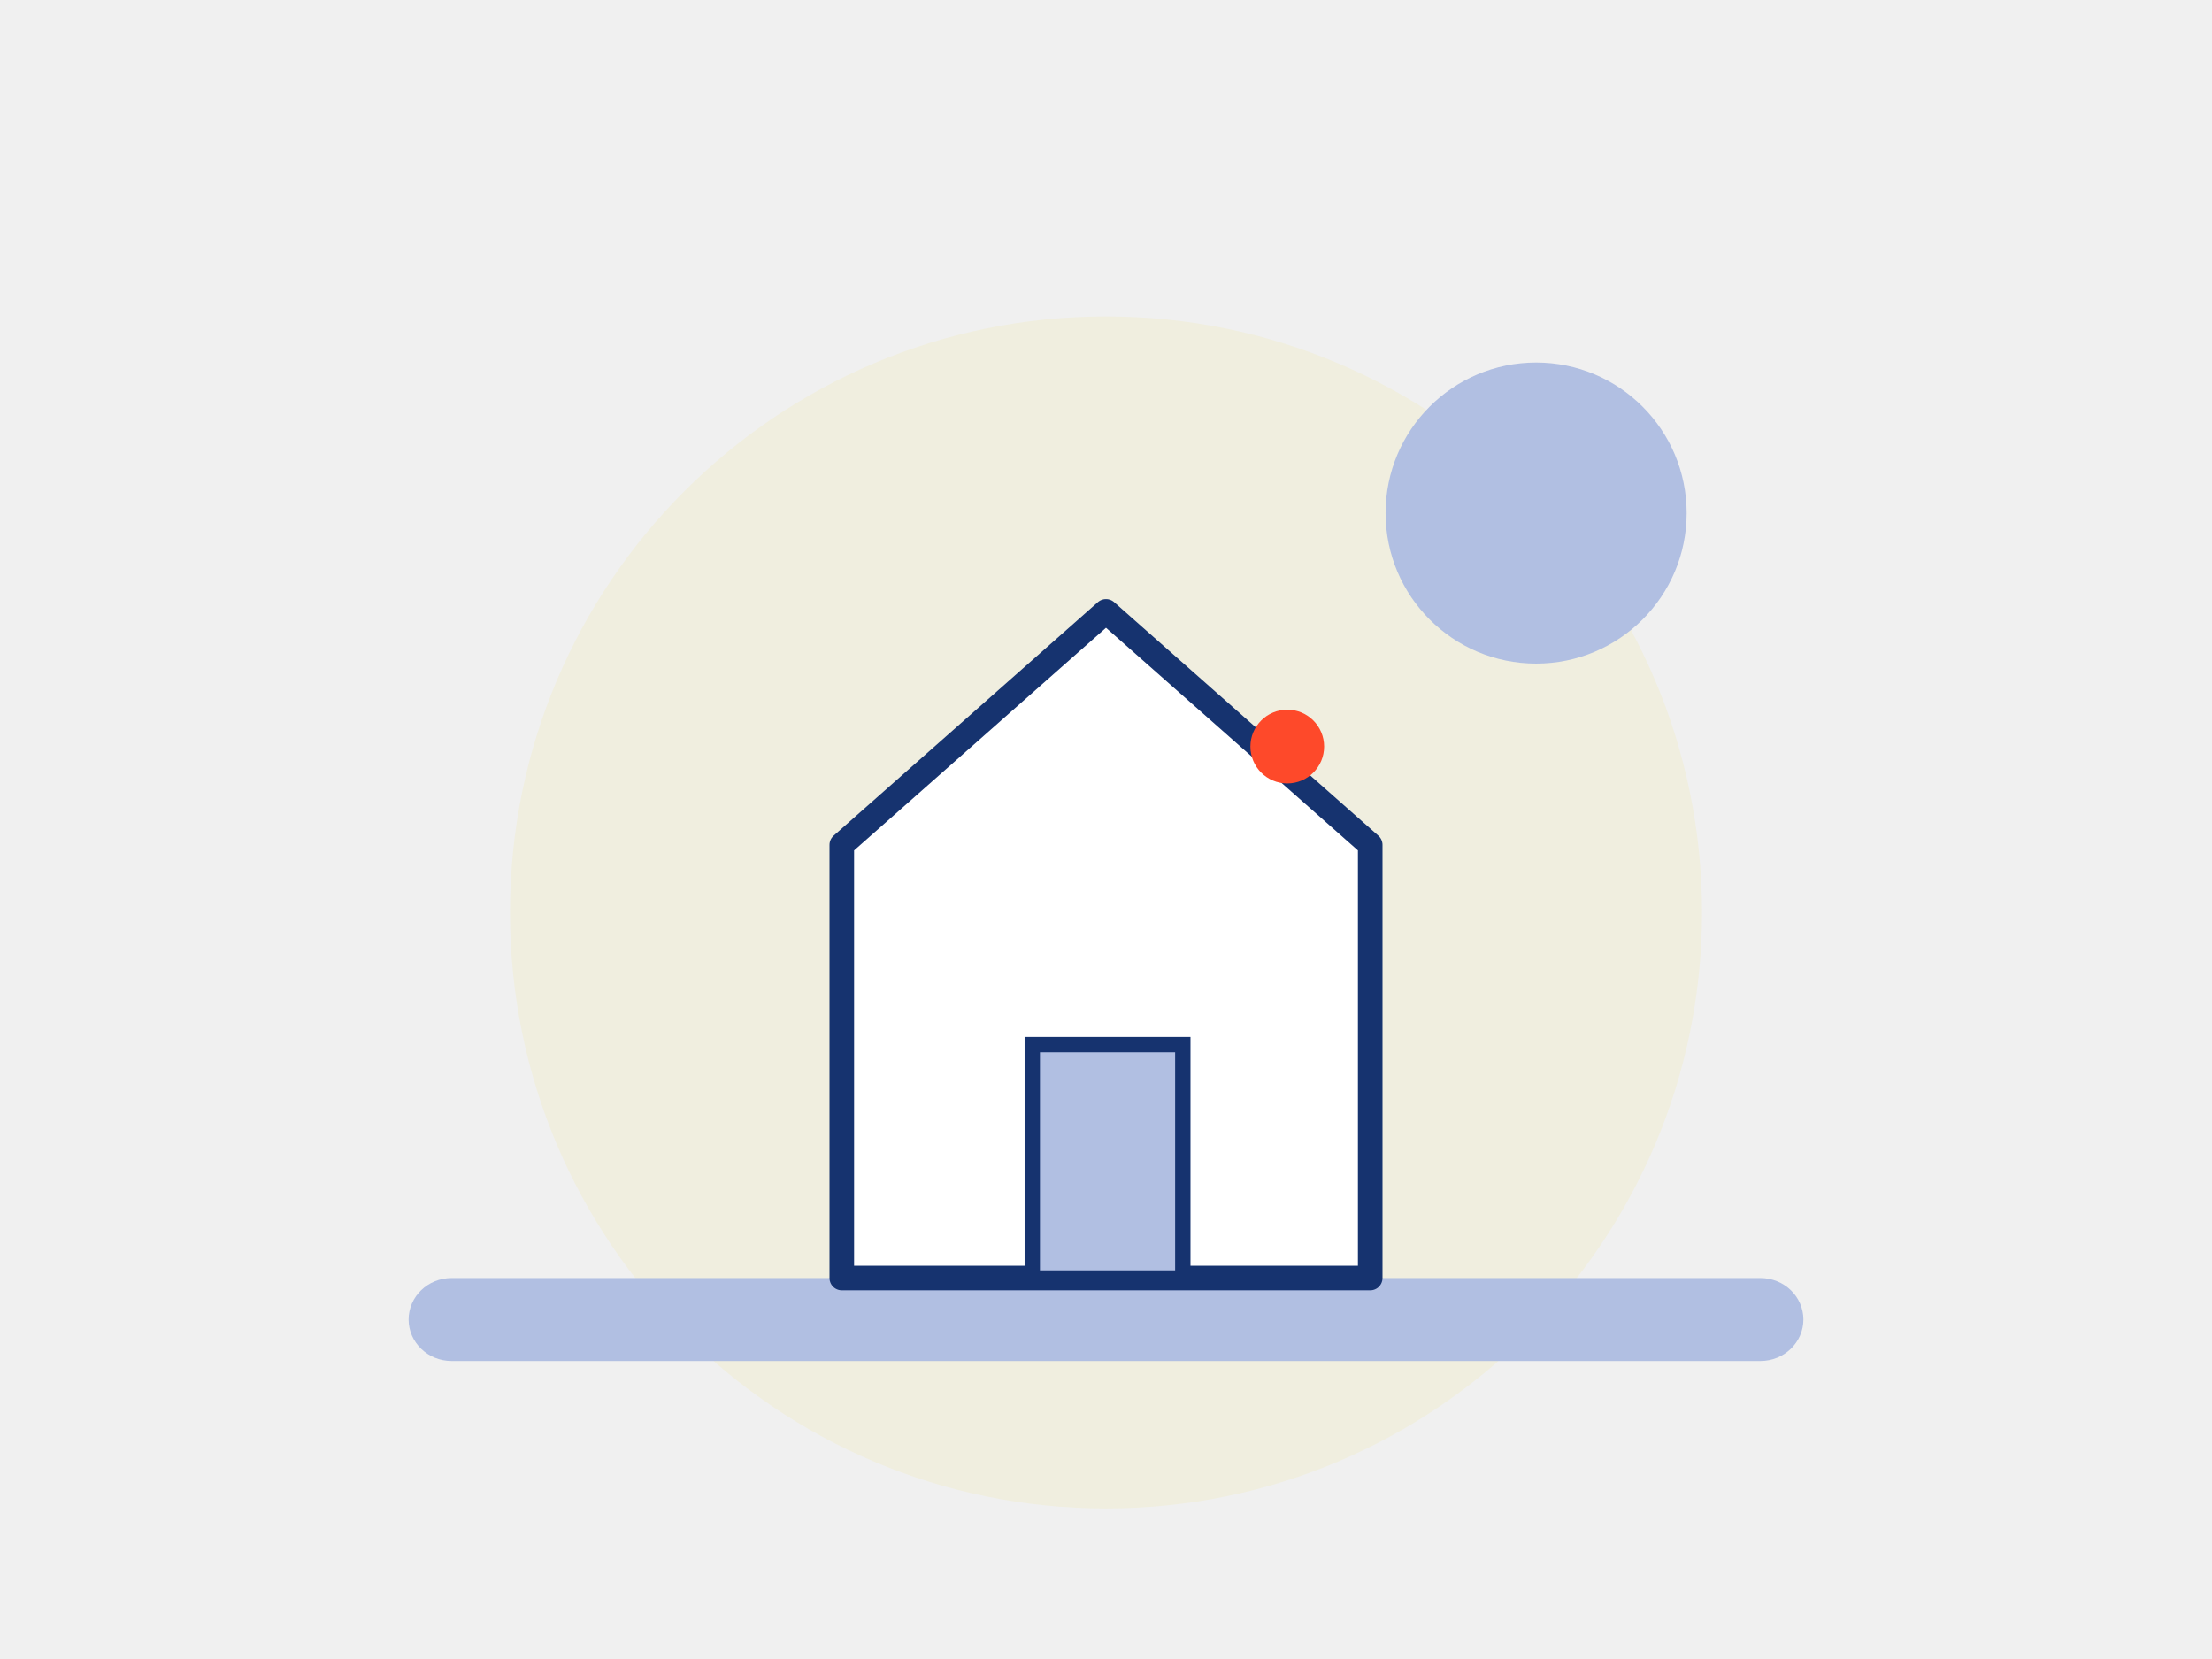
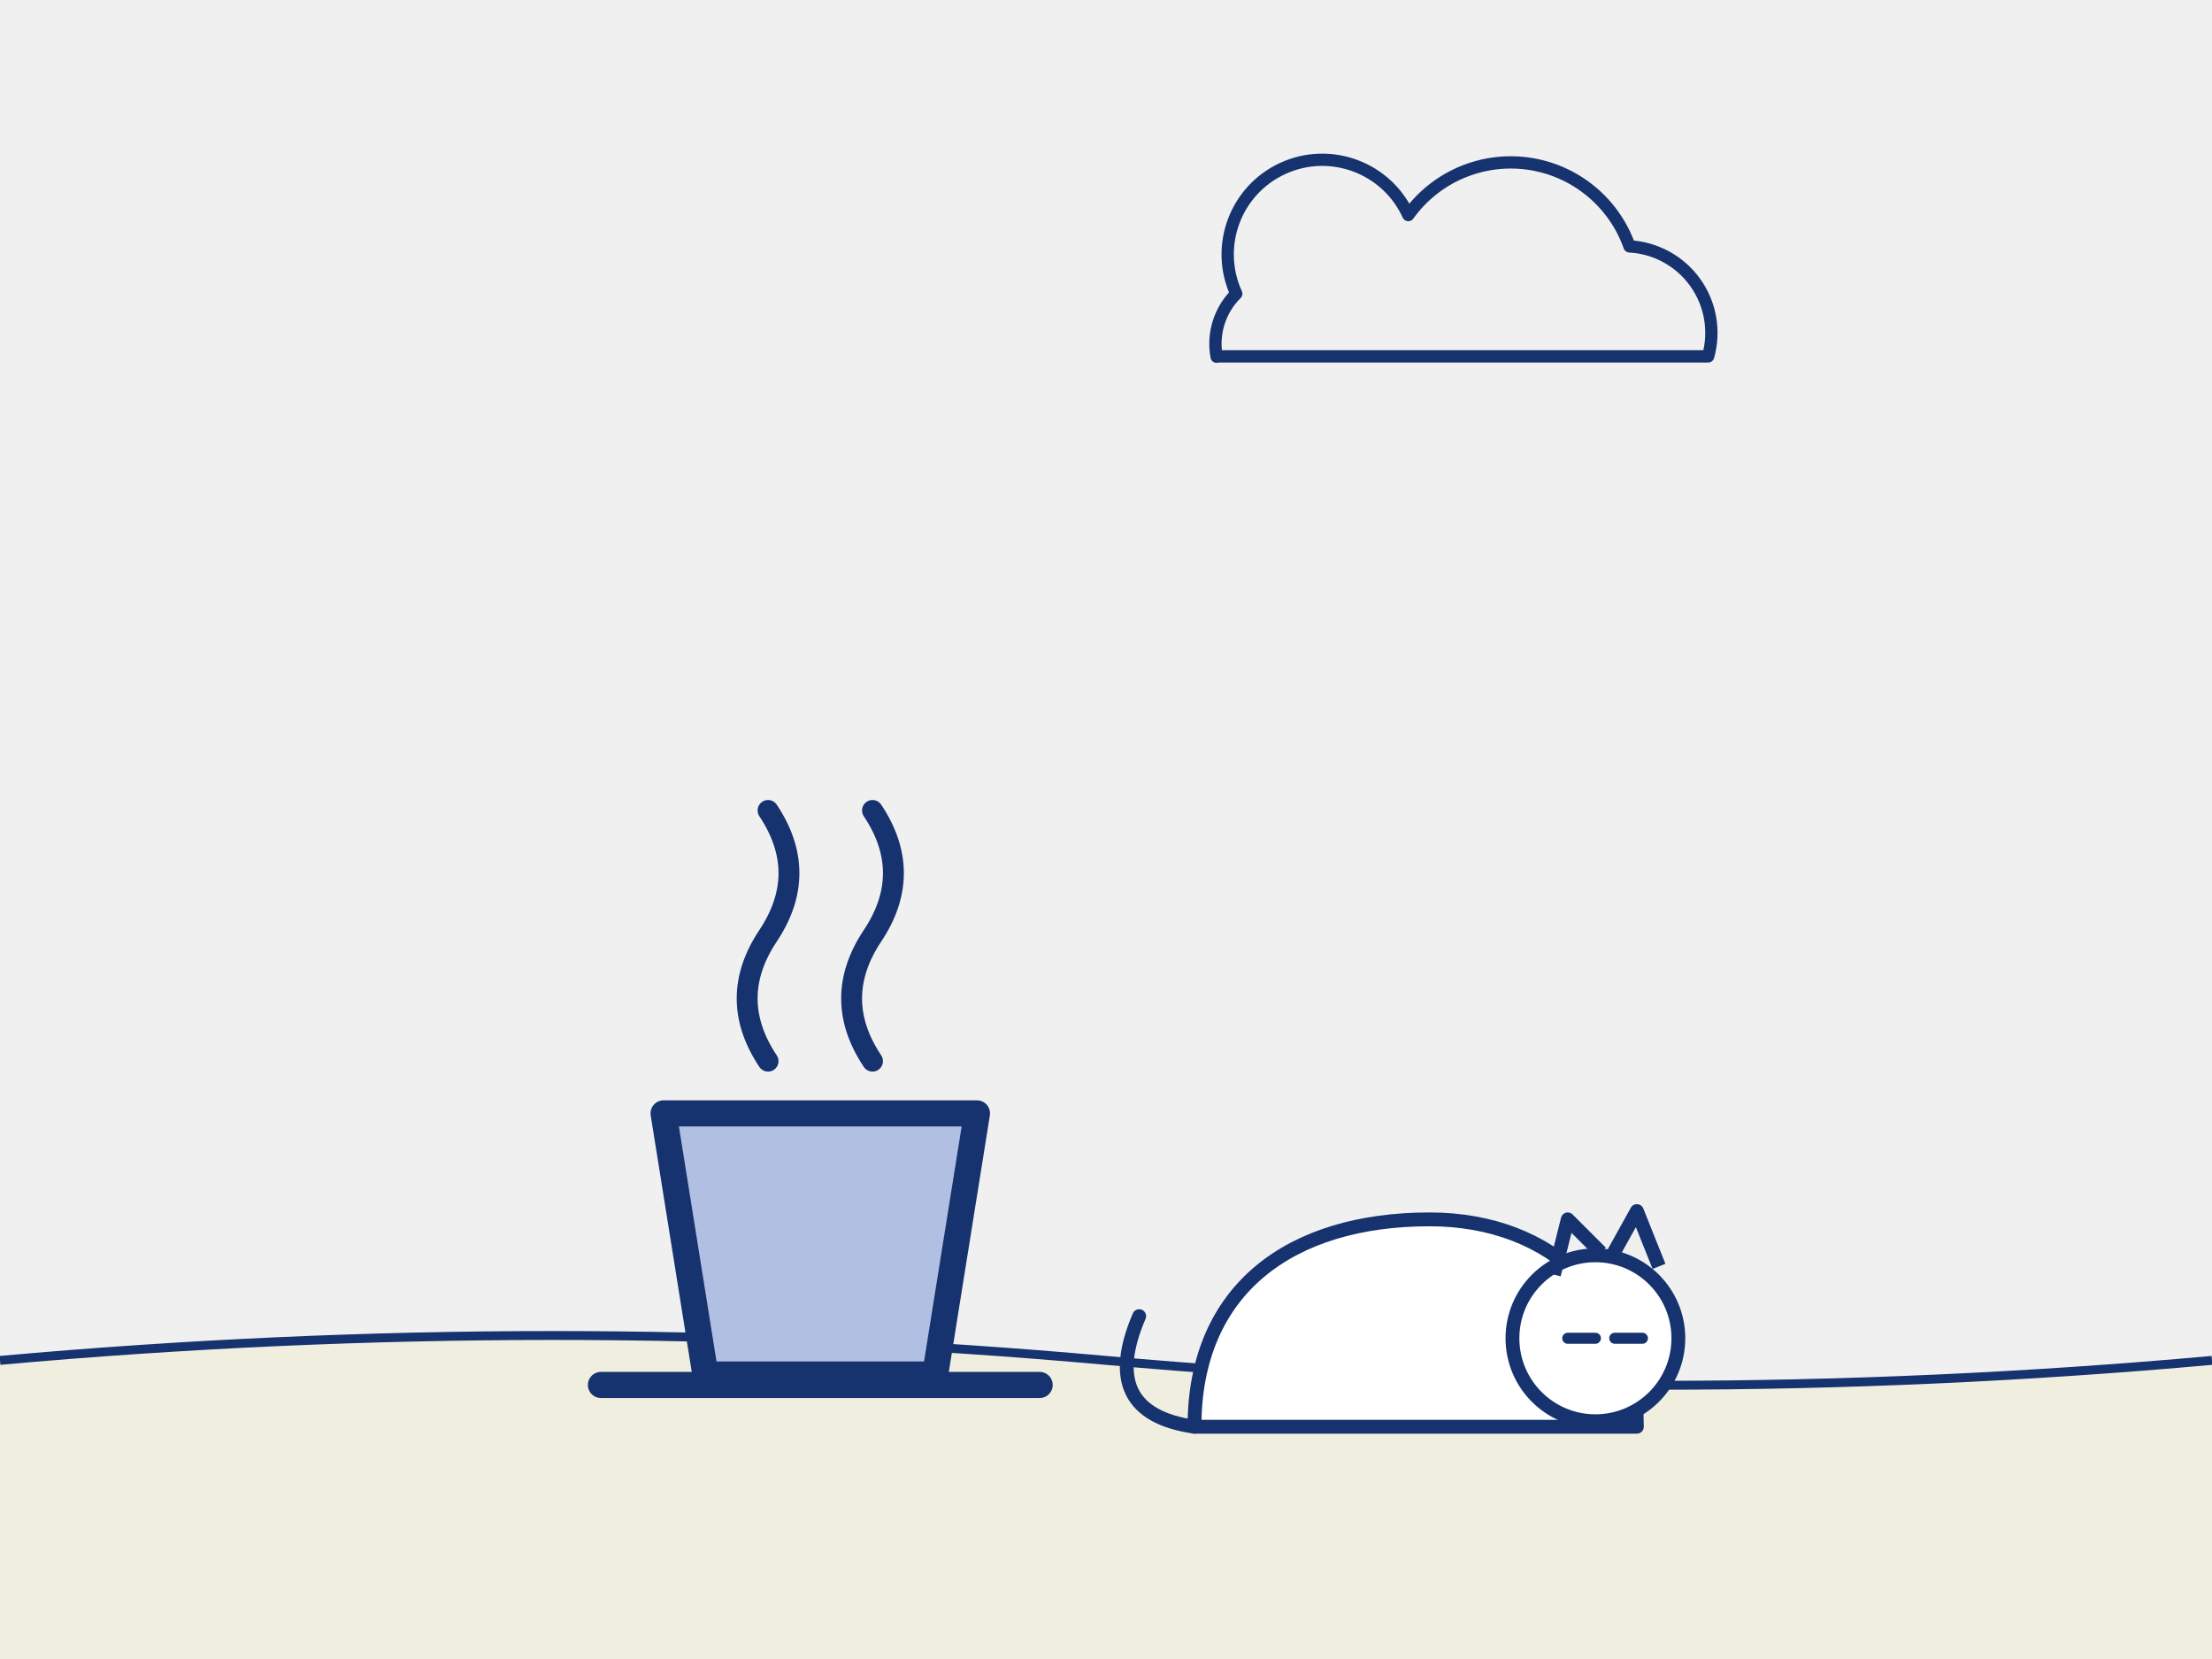
<svg xmlns="http://www.w3.org/2000/svg" viewBox="0 0 720 540" width="720" height="540">
-   <circle cx="360" cy="297" r="194" fill="#F0EEDF" />
-   <circle cx="500" cy="167" r="49" fill="#B1BFE2" />
-   <rect x="133" y="416" width="454" height="27" rx="14" fill="#B1BFE2" />
-   <path d="M274 416V275l86 -76 86 76V416z" fill="#FFFFFF" stroke="#16336F" stroke-width="8" stroke-linejoin="round" />
-   <rect x="336" y="340" width="49" height="76" fill="#B1BFE2" stroke="#16336F" stroke-width="5" />
-   <circle cx="419" cy="243" r="12" fill="#FE492A" />
+   <path d="M0 442.8q180.0 -16.2 360.0 0t360.0 0V540H0z" fill="#F0EEDF" />
+   <path d="M0 442.8q180.0 -16.2 360.0 0t360.0 0" fill="none" stroke="#16336F" stroke-width="2.9" />
+   <path d="M216.0 362.4h102.0l-13.6 85.0h-74.8z" fill="#B1BFE2" stroke="#16336F" stroke-width="8.5" stroke-linejoin="round" />
+   <path d="M195.6 450.8h142.8" stroke="#16336F" stroke-width="8.5" stroke-linecap="round" />
+   <path d="M250.0 345.4q-13.6-20.4 0-40.8q13.6-20.4 0-40.8" fill="none" stroke="#16336F" stroke-width="6.8" stroke-linecap="round" />
+   <path d="M284.0 345.4q-13.6-20.4 0-40.8q13.6-20.4 0-40.8" fill="none" stroke="#16336F" stroke-width="6.8" stroke-linecap="round" />
+   <path d="M388.8 464.4c0-45.0 31.5-67.5 76.5-67.5c40.5 0 67.5 27.0 67.5 67.5z" fill="#FFFFFF" stroke="#16336F" stroke-width="4.5" stroke-linejoin="round" />
+   <circle cx="519.3" cy="435.6" r="27.0" fill="#FFFFFF" stroke="#16336F" stroke-width="4.5" />
+   <path d="M505.8 414.9l4.5-18.0l10.8 10.8M523.8 410.4l9.0-16.2l7.2 18.0" fill="none" stroke="#16336F" stroke-width="4.5" stroke-linejoin="round" />
+   <path d="M510.3 435.6h9.0M525.6 435.6h9.0" stroke="#16336F" stroke-width="3.6" stroke-linecap="round" />
+   <path d="M388.8 464.4q-31.5 -4.5 -18.0 -36.0" fill="none" stroke="#16336F" stroke-width="4.5" stroke-linecap="round" />
+   <path d="M396 116.0h160a28.2 28.2 0 0 0-25.6-35.8a41.0 41.0 0 0 0-72.0-10.2a30.7 30.7 0 0 0-56.0 25.6a23.0 23.0 0 0 0-6.4 20.5z" fill="none" stroke="#16336F" stroke-width="4.0" stroke-linejoin="round" stroke-linecap="round" />
</svg>
